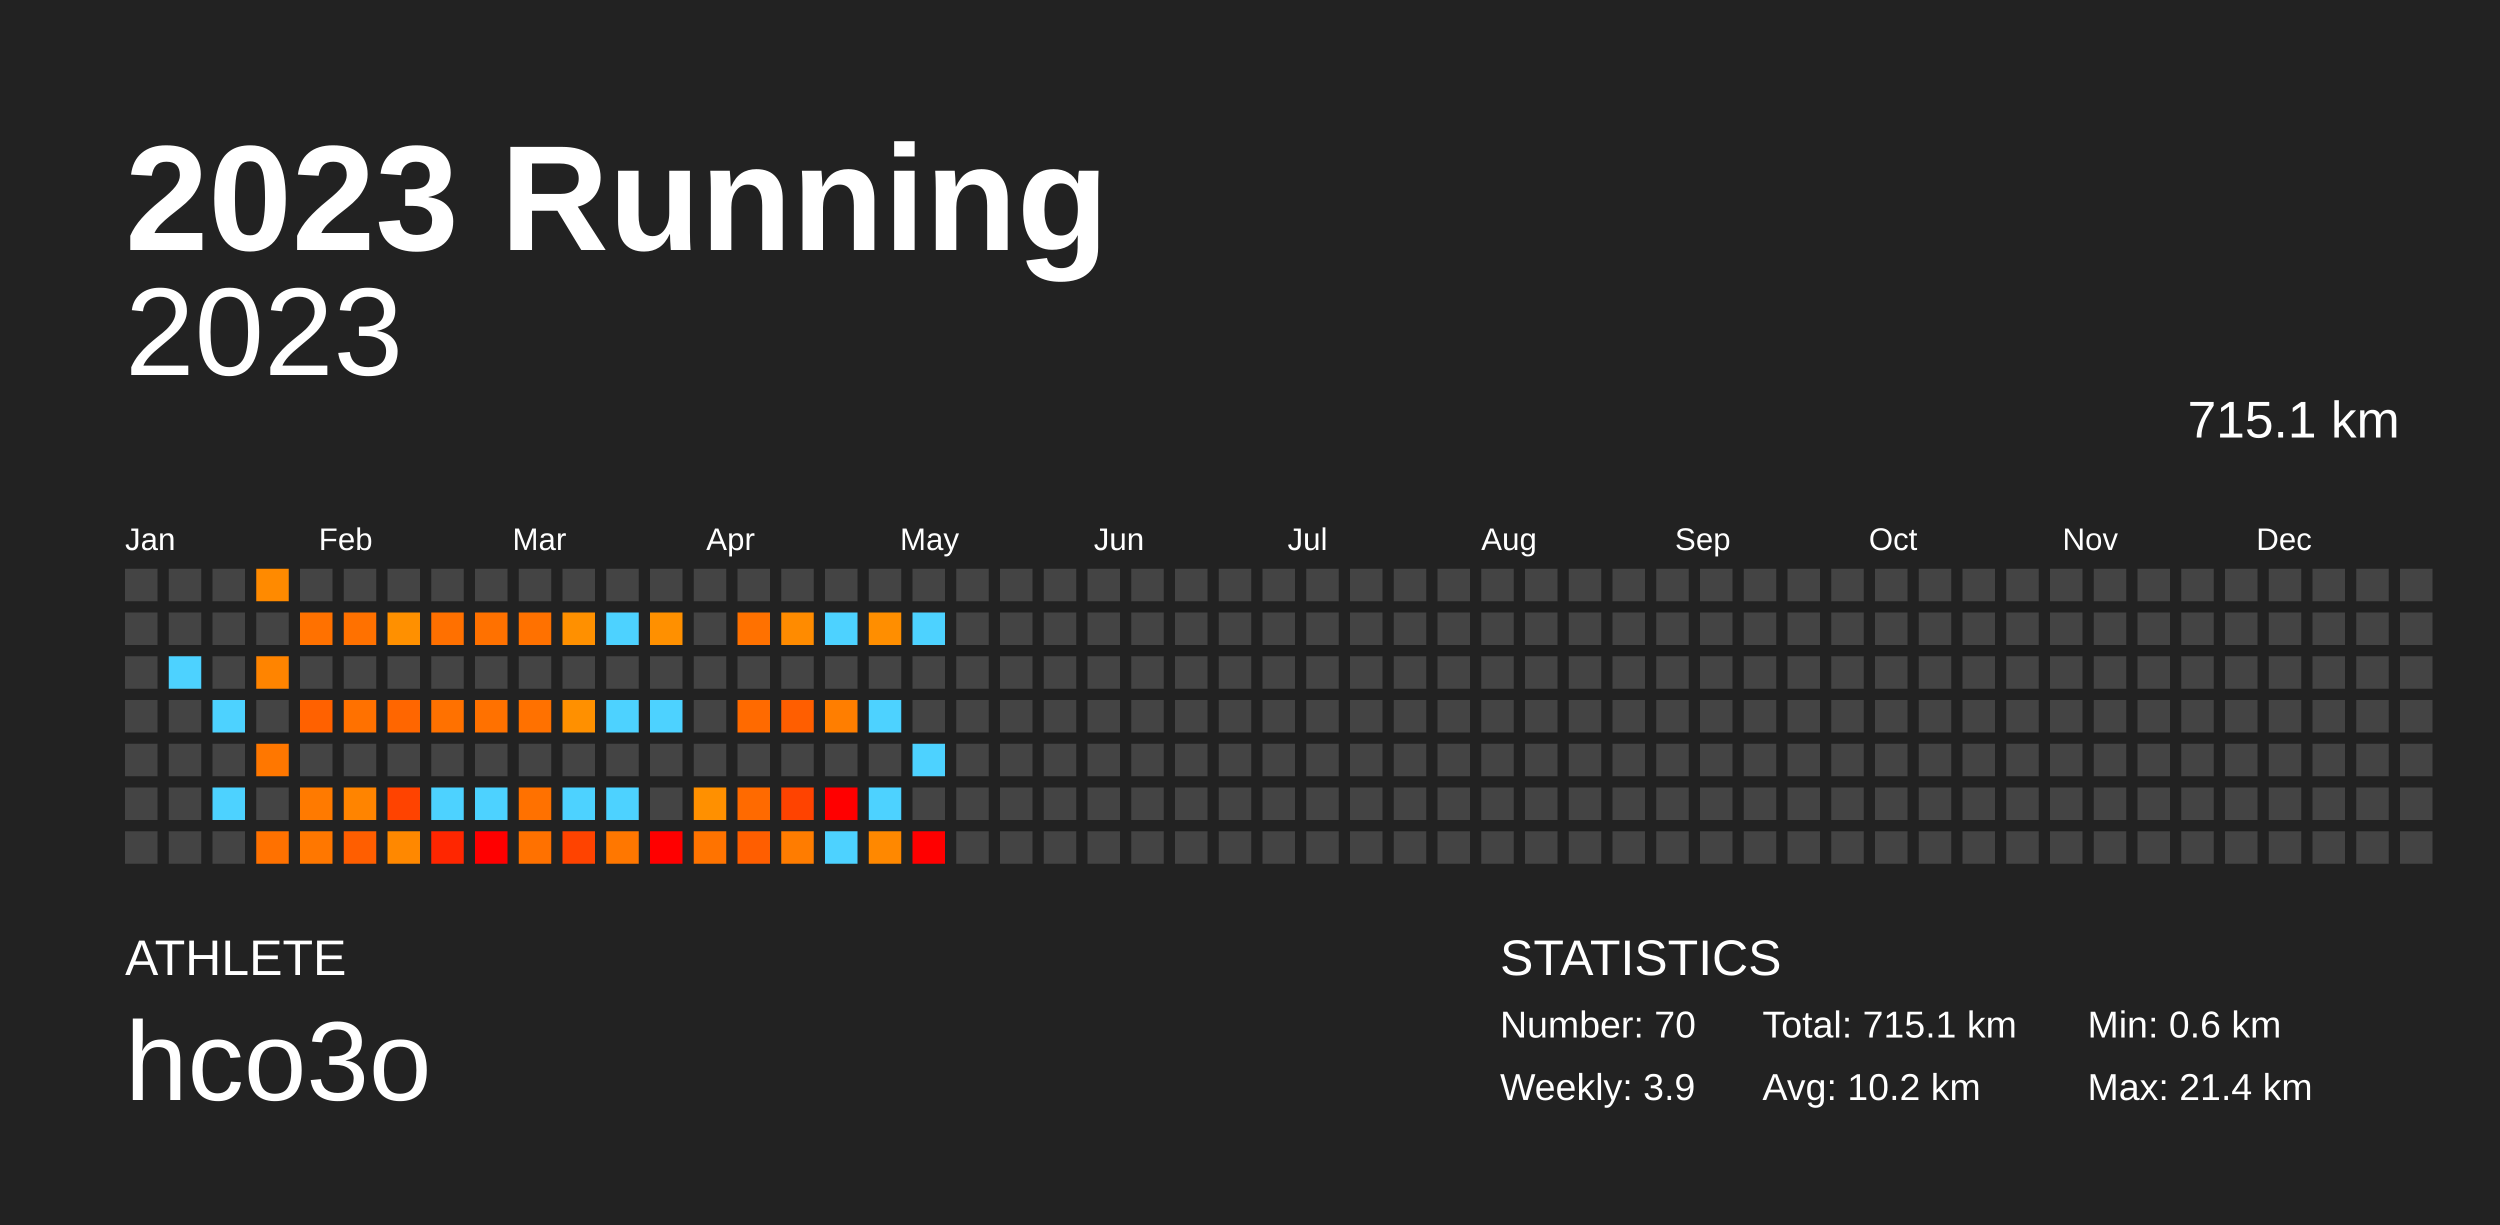
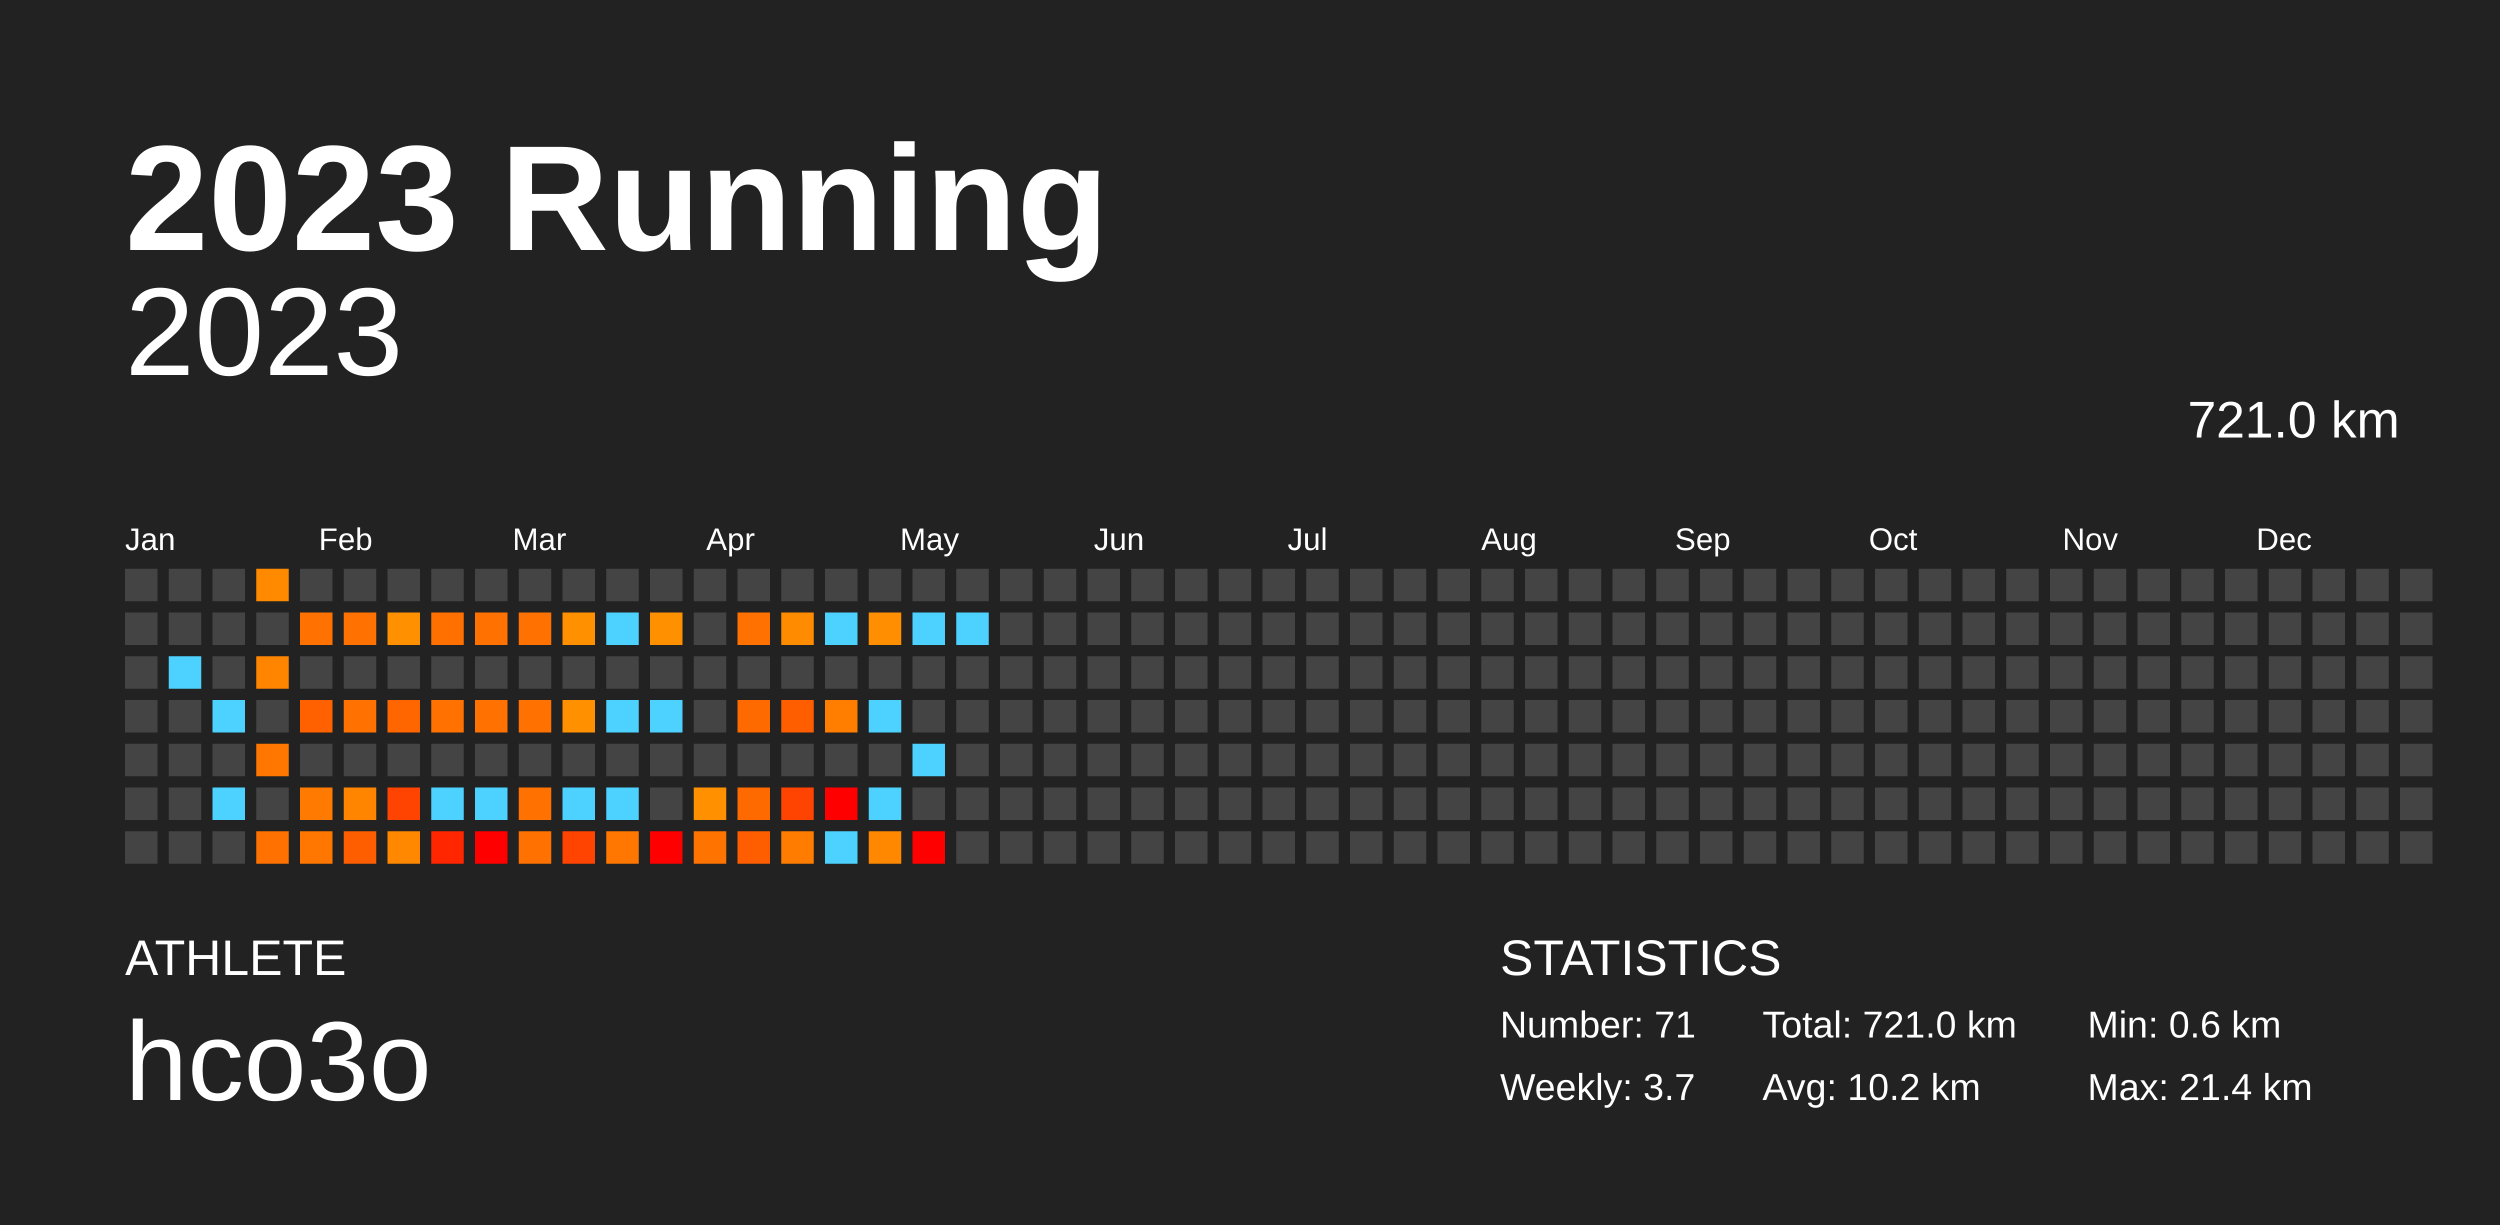
<svg xmlns="http://www.w3.org/2000/svg" baseProfile="full" height="98mm" version="1.1" viewBox="0,0,200,98" width="200mm">
  <defs />
  <rect fill="#222222" height="98" width="200" x="0" y="0" />
  <text fill="#FFFFFF" style="font-size:12px; font-family:Arial; font-weight:bold;" x="10" y="20">2023 Running</text>
  <text fill="#FFFFFF" style="font-size:4px; font-family:Arial" x="10" y="78">ATHLETE</text>
  <text fill="#FFFFFF" style="font-size:9px; font-family:Arial" x="10" y="88">hco3o</text>
  <text fill="#FFFFFF" style="font-size:4px; font-family:Arial" x="120" y="78">STATISTICS</text>
-   <text fill="#FFFFFF" style="font-size:3px; font-family:Arial" x="120" y="83">Number: 70</text>
-   <text fill="#FFFFFF" style="font-size:3px; font-family:Arial" x="120" y="88">Weekly: 3.9</text>
-   <text fill="#FFFFFF" style="font-size:3px; font-family:Arial" x="141" y="83">Total: 715.1 km</text>
+   <text fill="#FFFFFF" style="font-size:3px; font-family:Arial" x="120" y="83">Number: 71</text>
+   <text fill="#FFFFFF" style="font-size:3px; font-family:Arial" x="120" y="88">Weekly: 3.7</text>
+   <text fill="#FFFFFF" style="font-size:3px; font-family:Arial" x="141" y="83">Total: 721.0 km</text>
  <text fill="#FFFFFF" style="font-size:3px; font-family:Arial" x="141" y="88">Avg: 10.2 km</text>
  <text fill="#FFFFFF" style="font-size:3px; font-family:Arial" x="167" y="83">Min: 0.6 km</text>
  <text fill="#FFFFFF" style="font-size:3px; font-family:Arial" x="167" y="88">Max: 21.4 km</text>
  <text alignment-baseline="hanging" fill="#FFFFFF" style="font-size:10.0px; font-family:Arial;" x="10" y="30">2023</text>
-   <text alignment-baseline="hanging" fill="#FFFFFF" style="font-size:4.125px; font-family:Arial;" x="175" y="35">715.1 km</text>
+   <text alignment-baseline="hanging" fill="#FFFFFF" style="font-size:4.125px; font-family:Arial;" x="175" y="35">721.0 km</text>
  <text fill="#FFFFFF" style="font-size:2.5px; font-family:Arial" x="10.0" y="44">Jan</text>
  <text fill="#FFFFFF" style="font-size:2.5px; font-family:Arial" x="25.5" y="44">Feb</text>
  <text fill="#FFFFFF" style="font-size:2.5px; font-family:Arial" x="41.0" y="44">Mar</text>
  <text fill="#FFFFFF" style="font-size:2.5px; font-family:Arial" x="56.5" y="44">Apr</text>
  <text fill="#FFFFFF" style="font-size:2.5px; font-family:Arial" x="72.0" y="44">May</text>
  <text fill="#FFFFFF" style="font-size:2.5px; font-family:Arial" x="87.5" y="44">Jun</text>
  <text fill="#FFFFFF" style="font-size:2.5px; font-family:Arial" x="103.0" y="44">Jul</text>
  <text fill="#FFFFFF" style="font-size:2.5px; font-family:Arial" x="118.5" y="44">Aug</text>
  <text fill="#FFFFFF" style="font-size:2.5px; font-family:Arial" x="134.0" y="44">Sep</text>
  <text fill="#FFFFFF" style="font-size:2.5px; font-family:Arial" x="149.5" y="44">Oct</text>
  <text fill="#FFFFFF" style="font-size:2.5px; font-family:Arial" x="165.0" y="44">Nov</text>
  <text fill="#FFFFFF" style="font-size:2.5px; font-family:Arial" x="180.5" y="44">Dec</text>
  <rect fill="#444444" height="2.6" width="2.6" x="10.0" y="45.5" />
  <rect fill="#444444" height="2.6" width="2.6" x="10.0" y="49.0" />
  <rect fill="#444444" height="2.6" width="2.6" x="10.0" y="52.5" />
  <rect fill="#444444" height="2.6" width="2.6" x="10.0" y="56.0" />
  <rect fill="#444444" height="2.6" width="2.6" x="10.0" y="59.5" />
  <rect fill="#444444" height="2.6" width="2.6" x="10.0" y="63.0" />
  <rect fill="#444444" height="2.6" width="2.6" x="10.0" y="66.5" />
  <rect fill="#444444" height="2.6" width="2.6" x="13.5" y="45.5" />
  <rect fill="#444444" height="2.6" width="2.6" x="13.5" y="49.0" />
  <rect fill="#4dd2ff" height="2.6" width="2.6" x="13.5" y="52.5" />
  <rect fill="#444444" height="2.6" width="2.6" x="13.5" y="56.0" />
  <rect fill="#444444" height="2.6" width="2.6" x="13.5" y="59.5" />
  <rect fill="#444444" height="2.6" width="2.6" x="13.5" y="63.0" />
  <rect fill="#444444" height="2.6" width="2.6" x="13.5" y="66.5" />
  <rect fill="#444444" height="2.6" width="2.6" x="17.0" y="45.5" />
  <rect fill="#444444" height="2.6" width="2.6" x="17.0" y="49.0" />
  <rect fill="#444444" height="2.6" width="2.6" x="17.0" y="52.5" />
  <rect fill="#4dd2ff" height="2.6" width="2.6" x="17.0" y="56.0" />
  <rect fill="#444444" height="2.6" width="2.6" x="17.0" y="59.5" />
  <rect fill="#4dd2ff" height="2.6" width="2.6" x="17.0" y="63.0" />
  <rect fill="#444444" height="2.6" width="2.6" x="17.0" y="66.5" />
  <rect fill="#ff8a00" height="2.6" width="2.6" x="20.5" y="45.5" />
  <rect fill="#444444" height="2.6" width="2.6" x="20.5" y="49.0" />
  <rect fill="#ff8400" height="2.6" width="2.6" x="20.5" y="52.5" />
  <rect fill="#444444" height="2.6" width="2.6" x="20.5" y="56.0" />
  <rect fill="#ff7700" height="2.6" width="2.6" x="20.5" y="59.5" />
  <rect fill="#444444" height="2.6" width="2.6" x="20.5" y="63.0" />
  <rect fill="#ff7100" height="2.6" width="2.6" x="20.5" y="66.5" />
  <rect fill="#444444" height="2.6" width="2.6" x="24.0" y="45.5" />
  <rect fill="#ff7100" height="2.6" width="2.6" x="24.0" y="49.0" />
  <rect fill="#444444" height="2.6" width="2.6" x="24.0" y="52.5" />
  <rect fill="#ff6100" height="2.6" width="2.6" x="24.0" y="56.0" />
  <rect fill="#444444" height="2.6" width="2.6" x="24.0" y="59.5" />
  <rect fill="#ff7a00" height="2.6" width="2.6" x="24.0" y="63.0" />
  <rect fill="#ff7700" height="2.6" width="2.6" x="24.0" y="66.5" />
  <rect fill="#444444" height="2.6" width="2.6" x="27.5" y="45.5" />
  <rect fill="#ff7100" height="2.6" width="2.6" x="27.5" y="49.0" />
  <rect fill="#444444" height="2.6" width="2.6" x="27.5" y="52.5" />
  <rect fill="#ff7100" height="2.6" width="2.6" x="27.5" y="56.0" />
  <rect fill="#444444" height="2.6" width="2.6" x="27.5" y="59.5" />
  <rect fill="#ff8400" height="2.6" width="2.6" x="27.5" y="63.0" />
  <rect fill="#ff5e00" height="2.6" width="2.6" x="27.5" y="66.5" />
  <rect fill="#444444" height="2.6" width="2.6" x="31.0" y="45.5" />
  <rect fill="#ff9000" height="2.6" width="2.6" x="31.0" y="49.0" />
  <rect fill="#444444" height="2.6" width="2.6" x="31.0" y="52.5" />
  <rect fill="#ff6600" height="2.6" width="2.6" x="31.0" y="56.0" />
  <rect fill="#444444" height="2.6" width="2.6" x="31.0" y="59.5" />
  <rect fill="#ff4300" height="2.6" width="2.6" x="31.0" y="63.0" />
  <rect fill="#ff8800" height="2.6" width="2.6" x="31.0" y="66.5" />
  <rect fill="#444444" height="2.6" width="2.6" x="34.5" y="45.5" />
  <rect fill="#ff7000" height="2.6" width="2.6" x="34.5" y="49.0" />
  <rect fill="#444444" height="2.6" width="2.6" x="34.5" y="52.5" />
  <rect fill="#ff7100" height="2.6" width="2.6" x="34.5" y="56.0" />
  <rect fill="#444444" height="2.6" width="2.6" x="34.5" y="59.5" />
  <rect fill="#4dd2ff" height="2.6" width="2.6" x="34.5" y="63.0" />
  <rect fill="#ff2600" height="2.6" width="2.6" x="34.5" y="66.5" />
  <rect fill="#444444" height="2.6" width="2.6" x="38.0" y="45.5" />
  <rect fill="#ff7100" height="2.6" width="2.6" x="38.0" y="49.0" />
  <rect fill="#444444" height="2.6" width="2.6" x="38.0" y="52.5" />
  <rect fill="#ff7100" height="2.6" width="2.6" x="38.0" y="56.0" />
  <rect fill="#444444" height="2.6" width="2.6" x="38.0" y="59.5" />
  <rect fill="#4dd2ff" height="2.6" width="2.6" x="38.0" y="63.0" />
  <rect fill="red" height="2.6" width="2.6" x="38.0" y="66.5" />
  <rect fill="#444444" height="2.6" width="2.6" x="41.5" y="45.5" />
  <rect fill="#ff7100" height="2.6" width="2.6" x="41.5" y="49.0" />
  <rect fill="#444444" height="2.6" width="2.6" x="41.5" y="52.5" />
  <rect fill="#ff7100" height="2.6" width="2.6" x="41.5" y="56.0" />
  <rect fill="#444444" height="2.6" width="2.6" x="41.5" y="59.5" />
  <rect fill="#ff7100" height="2.6" width="2.6" x="41.5" y="63.0" />
  <rect fill="#ff7100" height="2.6" width="2.6" x="41.5" y="66.5" />
  <rect fill="#444444" height="2.6" width="2.6" x="45.0" y="45.5" />
  <rect fill="#ff9000" height="2.6" width="2.6" x="45.0" y="49.0" />
  <rect fill="#444444" height="2.6" width="2.6" x="45.0" y="52.5" />
  <rect fill="#ff9000" height="2.6" width="2.6" x="45.0" y="56.0" />
  <rect fill="#444444" height="2.6" width="2.6" x="45.0" y="59.5" />
  <rect fill="#4dd2ff" height="2.6" width="2.6" x="45.0" y="63.0" />
  <rect fill="#ff4300" height="2.6" width="2.6" x="45.0" y="66.5" />
  <rect fill="#444444" height="2.6" width="2.6" x="48.5" y="45.5" />
  <rect fill="#4dd2ff" height="2.6" width="2.6" x="48.5" y="49.0" />
  <rect fill="#444444" height="2.6" width="2.6" x="48.5" y="52.5" />
  <rect fill="#4dd2ff" height="2.6" width="2.6" x="48.5" y="56.0" />
  <rect fill="#444444" height="2.6" width="2.6" x="48.5" y="59.5" />
  <rect fill="#4dd2ff" height="2.6" width="2.6" x="48.5" y="63.0" />
  <rect fill="#ff7700" height="2.6" width="2.6" x="48.5" y="66.5" />
  <rect fill="#444444" height="2.6" width="2.6" x="52.0" y="45.5" />
  <rect fill="#ff9000" height="2.6" width="2.6" x="52.0" y="49.0" />
  <rect fill="#444444" height="2.6" width="2.6" x="52.0" y="52.5" />
  <rect fill="#4dd2ff" height="2.6" width="2.6" x="52.0" y="56.0" />
  <rect fill="#444444" height="2.6" width="2.6" x="52.0" y="59.5" />
  <rect fill="#444444" height="2.6" width="2.6" x="52.0" y="63.0" />
  <rect fill="red" height="2.6" width="2.6" x="52.0" y="66.5" />
  <rect fill="#444444" height="2.6" width="2.6" x="55.5" y="45.5" />
  <rect fill="#444444" height="2.6" width="2.6" x="55.5" y="49.0" />
  <rect fill="#444444" height="2.6" width="2.6" x="55.5" y="52.5" />
  <rect fill="#444444" height="2.6" width="2.6" x="55.5" y="56.0" />
  <rect fill="#444444" height="2.6" width="2.6" x="55.5" y="59.5" />
  <rect fill="#ff9000" height="2.6" width="2.6" x="55.5" y="63.0" />
  <rect fill="#ff7300" height="2.6" width="2.6" x="55.5" y="66.5" />
  <rect fill="#444444" height="2.6" width="2.6" x="59.0" y="45.5" />
  <rect fill="#ff7100" height="2.6" width="2.6" x="59.0" y="49.0" />
  <rect fill="#444444" height="2.6" width="2.6" x="59.0" y="52.5" />
  <rect fill="#ff6a00" height="2.6" width="2.6" x="59.0" y="56.0" />
  <rect fill="#444444" height="2.6" width="2.6" x="59.0" y="59.5" />
  <rect fill="#ff6a00" height="2.6" width="2.6" x="59.0" y="63.0" />
  <rect fill="#ff5e00" height="2.6" width="2.6" x="59.0" y="66.5" />
  <rect fill="#444444" height="2.6" width="2.6" x="62.5" y="45.5" />
  <rect fill="#ff8b00" height="2.6" width="2.6" x="62.5" y="49.0" />
  <rect fill="#444444" height="2.6" width="2.6" x="62.5" y="52.5" />
  <rect fill="#ff5e00" height="2.6" width="2.6" x="62.5" y="56.0" />
  <rect fill="#444444" height="2.6" width="2.6" x="62.5" y="59.5" />
  <rect fill="#ff4300" height="2.6" width="2.6" x="62.5" y="63.0" />
  <rect fill="#ff7c00" height="2.6" width="2.6" x="62.5" y="66.5" />
  <rect fill="#444444" height="2.6" width="2.6" x="66.0" y="45.5" />
  <rect fill="#4dd2ff" height="2.6" width="2.6" x="66.0" y="49.0" />
  <rect fill="#444444" height="2.6" width="2.6" x="66.0" y="52.5" />
  <rect fill="#ff7e00" height="2.6" width="2.6" x="66.0" y="56.0" />
  <rect fill="#444444" height="2.6" width="2.6" x="66.0" y="59.5" />
  <rect fill="red" height="2.6" width="2.6" x="66.0" y="63.0" />
  <rect fill="#4dd2ff" height="2.6" width="2.6" x="66.0" y="66.5" />
  <rect fill="#444444" height="2.6" width="2.6" x="69.5" y="45.5" />
  <rect fill="#ff8e00" height="2.6" width="2.6" x="69.5" y="49.0" />
  <rect fill="#444444" height="2.6" width="2.6" x="69.5" y="52.5" />
  <rect fill="#4dd2ff" height="2.6" width="2.6" x="69.5" y="56.0" />
  <rect fill="#444444" height="2.6" width="2.6" x="69.5" y="59.5" />
  <rect fill="#4dd2ff" height="2.6" width="2.6" x="69.5" y="63.0" />
  <rect fill="#ff8800" height="2.6" width="2.6" x="69.5" y="66.5" />
  <rect fill="#444444" height="2.6" width="2.6" x="73.0" y="45.5" />
  <rect fill="#4dd2ff" height="2.6" width="2.6" x="73.0" y="49.0" />
  <rect fill="#444444" height="2.6" width="2.6" x="73.0" y="52.5" />
  <rect fill="#444444" height="2.6" width="2.6" x="73.0" y="56.0" />
  <rect fill="#4dd2ff" height="2.6" width="2.6" x="73.0" y="59.5" />
  <rect fill="#444444" height="2.6" width="2.6" x="73.0" y="63.0" />
  <rect fill="red" height="2.6" width="2.6" x="73.0" y="66.5" />
  <rect fill="#444444" height="2.6" width="2.6" x="76.5" y="45.5" />
-   <rect fill="#444444" height="2.6" width="2.6" x="76.5" y="49.0" />
+   <rect fill="#4dd2ff" height="2.6" width="2.6" x="76.5" y="49.0" />
  <rect fill="#444444" height="2.6" width="2.6" x="76.5" y="52.5" />
  <rect fill="#444444" height="2.6" width="2.6" x="76.5" y="56.0" />
  <rect fill="#444444" height="2.6" width="2.6" x="76.5" y="59.5" />
  <rect fill="#444444" height="2.6" width="2.6" x="76.5" y="63.0" />
  <rect fill="#444444" height="2.6" width="2.6" x="76.5" y="66.5" />
  <rect fill="#444444" height="2.6" width="2.6" x="80.0" y="45.5" />
  <rect fill="#444444" height="2.6" width="2.6" x="80.0" y="49.0" />
  <rect fill="#444444" height="2.6" width="2.6" x="80.0" y="52.5" />
  <rect fill="#444444" height="2.6" width="2.6" x="80.0" y="56.0" />
  <rect fill="#444444" height="2.6" width="2.6" x="80.0" y="59.5" />
  <rect fill="#444444" height="2.6" width="2.6" x="80.0" y="63.0" />
  <rect fill="#444444" height="2.6" width="2.6" x="80.0" y="66.5" />
  <rect fill="#444444" height="2.6" width="2.6" x="83.5" y="45.5" />
  <rect fill="#444444" height="2.6" width="2.6" x="83.5" y="49.0" />
  <rect fill="#444444" height="2.6" width="2.6" x="83.5" y="52.5" />
  <rect fill="#444444" height="2.6" width="2.6" x="83.5" y="56.0" />
  <rect fill="#444444" height="2.6" width="2.6" x="83.5" y="59.5" />
  <rect fill="#444444" height="2.6" width="2.6" x="83.5" y="63.0" />
  <rect fill="#444444" height="2.6" width="2.6" x="83.5" y="66.5" />
  <rect fill="#444444" height="2.6" width="2.6" x="87.0" y="45.5" />
  <rect fill="#444444" height="2.6" width="2.6" x="87.0" y="49.0" />
  <rect fill="#444444" height="2.6" width="2.6" x="87.0" y="52.5" />
  <rect fill="#444444" height="2.6" width="2.6" x="87.0" y="56.0" />
  <rect fill="#444444" height="2.6" width="2.6" x="87.0" y="59.5" />
  <rect fill="#444444" height="2.6" width="2.6" x="87.0" y="63.0" />
  <rect fill="#444444" height="2.6" width="2.6" x="87.0" y="66.5" />
  <rect fill="#444444" height="2.6" width="2.6" x="90.5" y="45.5" />
  <rect fill="#444444" height="2.6" width="2.6" x="90.5" y="49.0" />
  <rect fill="#444444" height="2.6" width="2.6" x="90.5" y="52.5" />
  <rect fill="#444444" height="2.6" width="2.6" x="90.5" y="56.0" />
  <rect fill="#444444" height="2.6" width="2.6" x="90.5" y="59.5" />
  <rect fill="#444444" height="2.6" width="2.6" x="90.5" y="63.0" />
  <rect fill="#444444" height="2.6" width="2.6" x="90.5" y="66.5" />
  <rect fill="#444444" height="2.6" width="2.6" x="94.0" y="45.5" />
  <rect fill="#444444" height="2.6" width="2.6" x="94.0" y="49.0" />
  <rect fill="#444444" height="2.6" width="2.6" x="94.0" y="52.5" />
  <rect fill="#444444" height="2.6" width="2.6" x="94.0" y="56.0" />
  <rect fill="#444444" height="2.6" width="2.6" x="94.0" y="59.5" />
  <rect fill="#444444" height="2.6" width="2.6" x="94.0" y="63.0" />
  <rect fill="#444444" height="2.6" width="2.6" x="94.0" y="66.5" />
  <rect fill="#444444" height="2.6" width="2.6" x="97.5" y="45.5" />
  <rect fill="#444444" height="2.6" width="2.6" x="97.5" y="49.0" />
  <rect fill="#444444" height="2.6" width="2.6" x="97.5" y="52.5" />
  <rect fill="#444444" height="2.6" width="2.6" x="97.5" y="56.0" />
  <rect fill="#444444" height="2.6" width="2.6" x="97.5" y="59.5" />
  <rect fill="#444444" height="2.6" width="2.6" x="97.5" y="63.0" />
  <rect fill="#444444" height="2.6" width="2.6" x="97.5" y="66.5" />
  <rect fill="#444444" height="2.6" width="2.6" x="101.0" y="45.5" />
  <rect fill="#444444" height="2.6" width="2.6" x="101.0" y="49.0" />
  <rect fill="#444444" height="2.6" width="2.6" x="101.0" y="52.5" />
  <rect fill="#444444" height="2.6" width="2.6" x="101.0" y="56.0" />
  <rect fill="#444444" height="2.6" width="2.6" x="101.0" y="59.5" />
  <rect fill="#444444" height="2.6" width="2.6" x="101.0" y="63.0" />
  <rect fill="#444444" height="2.6" width="2.6" x="101.0" y="66.5" />
  <rect fill="#444444" height="2.6" width="2.6" x="104.5" y="45.5" />
  <rect fill="#444444" height="2.6" width="2.6" x="104.5" y="49.0" />
  <rect fill="#444444" height="2.6" width="2.6" x="104.5" y="52.5" />
  <rect fill="#444444" height="2.6" width="2.6" x="104.5" y="56.0" />
  <rect fill="#444444" height="2.6" width="2.6" x="104.5" y="59.5" />
  <rect fill="#444444" height="2.6" width="2.6" x="104.5" y="63.0" />
  <rect fill="#444444" height="2.6" width="2.6" x="104.5" y="66.5" />
  <rect fill="#444444" height="2.6" width="2.6" x="108.0" y="45.5" />
  <rect fill="#444444" height="2.6" width="2.6" x="108.0" y="49.0" />
  <rect fill="#444444" height="2.6" width="2.6" x="108.0" y="52.5" />
  <rect fill="#444444" height="2.6" width="2.6" x="108.0" y="56.0" />
  <rect fill="#444444" height="2.6" width="2.6" x="108.0" y="59.5" />
  <rect fill="#444444" height="2.6" width="2.6" x="108.0" y="63.0" />
  <rect fill="#444444" height="2.6" width="2.6" x="108.0" y="66.5" />
  <rect fill="#444444" height="2.6" width="2.6" x="111.5" y="45.5" />
  <rect fill="#444444" height="2.6" width="2.6" x="111.5" y="49.0" />
  <rect fill="#444444" height="2.6" width="2.6" x="111.5" y="52.5" />
  <rect fill="#444444" height="2.6" width="2.6" x="111.5" y="56.0" />
  <rect fill="#444444" height="2.6" width="2.6" x="111.5" y="59.5" />
  <rect fill="#444444" height="2.6" width="2.6" x="111.5" y="63.0" />
  <rect fill="#444444" height="2.6" width="2.6" x="111.5" y="66.5" />
  <rect fill="#444444" height="2.6" width="2.6" x="115.0" y="45.5" />
  <rect fill="#444444" height="2.6" width="2.6" x="115.0" y="49.0" />
  <rect fill="#444444" height="2.6" width="2.6" x="115.0" y="52.5" />
  <rect fill="#444444" height="2.6" width="2.6" x="115.0" y="56.0" />
  <rect fill="#444444" height="2.6" width="2.6" x="115.0" y="59.5" />
  <rect fill="#444444" height="2.6" width="2.6" x="115.0" y="63.0" />
  <rect fill="#444444" height="2.6" width="2.6" x="115.0" y="66.5" />
  <rect fill="#444444" height="2.6" width="2.6" x="118.5" y="45.5" />
  <rect fill="#444444" height="2.6" width="2.6" x="118.5" y="49.0" />
  <rect fill="#444444" height="2.6" width="2.6" x="118.5" y="52.5" />
  <rect fill="#444444" height="2.6" width="2.6" x="118.5" y="56.0" />
  <rect fill="#444444" height="2.6" width="2.6" x="118.5" y="59.5" />
  <rect fill="#444444" height="2.6" width="2.6" x="118.5" y="63.0" />
  <rect fill="#444444" height="2.6" width="2.6" x="118.5" y="66.5" />
  <rect fill="#444444" height="2.6" width="2.6" x="122.0" y="45.5" />
  <rect fill="#444444" height="2.6" width="2.6" x="122.0" y="49.0" />
  <rect fill="#444444" height="2.6" width="2.6" x="122.0" y="52.5" />
  <rect fill="#444444" height="2.6" width="2.6" x="122.0" y="56.0" />
  <rect fill="#444444" height="2.6" width="2.6" x="122.0" y="59.5" />
  <rect fill="#444444" height="2.6" width="2.6" x="122.0" y="63.0" />
  <rect fill="#444444" height="2.6" width="2.6" x="122.0" y="66.5" />
  <rect fill="#444444" height="2.6" width="2.6" x="125.5" y="45.5" />
  <rect fill="#444444" height="2.6" width="2.6" x="125.5" y="49.0" />
  <rect fill="#444444" height="2.6" width="2.6" x="125.5" y="52.5" />
  <rect fill="#444444" height="2.6" width="2.6" x="125.5" y="56.0" />
  <rect fill="#444444" height="2.6" width="2.6" x="125.5" y="59.5" />
  <rect fill="#444444" height="2.6" width="2.6" x="125.5" y="63.0" />
  <rect fill="#444444" height="2.6" width="2.6" x="125.5" y="66.5" />
  <rect fill="#444444" height="2.6" width="2.6" x="129.0" y="45.5" />
  <rect fill="#444444" height="2.6" width="2.6" x="129.0" y="49.0" />
  <rect fill="#444444" height="2.6" width="2.6" x="129.0" y="52.5" />
  <rect fill="#444444" height="2.6" width="2.6" x="129.0" y="56.0" />
  <rect fill="#444444" height="2.6" width="2.6" x="129.0" y="59.5" />
  <rect fill="#444444" height="2.6" width="2.6" x="129.0" y="63.0" />
  <rect fill="#444444" height="2.6" width="2.6" x="129.0" y="66.5" />
  <rect fill="#444444" height="2.6" width="2.6" x="132.5" y="45.5" />
  <rect fill="#444444" height="2.6" width="2.6" x="132.5" y="49.0" />
  <rect fill="#444444" height="2.6" width="2.6" x="132.5" y="52.5" />
  <rect fill="#444444" height="2.6" width="2.6" x="132.5" y="56.0" />
  <rect fill="#444444" height="2.6" width="2.6" x="132.5" y="59.5" />
  <rect fill="#444444" height="2.6" width="2.6" x="132.5" y="63.0" />
  <rect fill="#444444" height="2.6" width="2.6" x="132.5" y="66.5" />
  <rect fill="#444444" height="2.6" width="2.6" x="136.0" y="45.5" />
  <rect fill="#444444" height="2.6" width="2.6" x="136.0" y="49.0" />
  <rect fill="#444444" height="2.6" width="2.6" x="136.0" y="52.5" />
  <rect fill="#444444" height="2.6" width="2.6" x="136.0" y="56.0" />
  <rect fill="#444444" height="2.6" width="2.6" x="136.0" y="59.5" />
  <rect fill="#444444" height="2.6" width="2.6" x="136.0" y="63.0" />
  <rect fill="#444444" height="2.6" width="2.6" x="136.0" y="66.5" />
  <rect fill="#444444" height="2.6" width="2.6" x="139.5" y="45.5" />
  <rect fill="#444444" height="2.6" width="2.6" x="139.5" y="49.0" />
  <rect fill="#444444" height="2.6" width="2.6" x="139.5" y="52.5" />
  <rect fill="#444444" height="2.6" width="2.6" x="139.5" y="56.0" />
  <rect fill="#444444" height="2.6" width="2.6" x="139.5" y="59.5" />
  <rect fill="#444444" height="2.6" width="2.6" x="139.5" y="63.0" />
  <rect fill="#444444" height="2.6" width="2.6" x="139.5" y="66.5" />
  <rect fill="#444444" height="2.6" width="2.6" x="143.0" y="45.5" />
  <rect fill="#444444" height="2.6" width="2.6" x="143.0" y="49.0" />
  <rect fill="#444444" height="2.6" width="2.6" x="143.0" y="52.5" />
  <rect fill="#444444" height="2.6" width="2.6" x="143.0" y="56.0" />
  <rect fill="#444444" height="2.6" width="2.6" x="143.0" y="59.5" />
  <rect fill="#444444" height="2.6" width="2.6" x="143.0" y="63.0" />
  <rect fill="#444444" height="2.6" width="2.6" x="143.0" y="66.5" />
  <rect fill="#444444" height="2.6" width="2.6" x="146.5" y="45.5" />
  <rect fill="#444444" height="2.6" width="2.6" x="146.5" y="49.0" />
  <rect fill="#444444" height="2.6" width="2.6" x="146.5" y="52.5" />
  <rect fill="#444444" height="2.6" width="2.6" x="146.5" y="56.0" />
  <rect fill="#444444" height="2.6" width="2.6" x="146.5" y="59.5" />
  <rect fill="#444444" height="2.6" width="2.6" x="146.5" y="63.0" />
  <rect fill="#444444" height="2.6" width="2.6" x="146.5" y="66.5" />
  <rect fill="#444444" height="2.6" width="2.6" x="150.0" y="45.5" />
  <rect fill="#444444" height="2.6" width="2.6" x="150.0" y="49.0" />
  <rect fill="#444444" height="2.6" width="2.6" x="150.0" y="52.5" />
  <rect fill="#444444" height="2.6" width="2.6" x="150.0" y="56.0" />
  <rect fill="#444444" height="2.6" width="2.6" x="150.0" y="59.5" />
  <rect fill="#444444" height="2.6" width="2.6" x="150.0" y="63.0" />
  <rect fill="#444444" height="2.6" width="2.6" x="150.0" y="66.5" />
  <rect fill="#444444" height="2.6" width="2.6" x="153.5" y="45.5" />
  <rect fill="#444444" height="2.6" width="2.6" x="153.5" y="49.0" />
  <rect fill="#444444" height="2.6" width="2.6" x="153.5" y="52.5" />
  <rect fill="#444444" height="2.6" width="2.6" x="153.5" y="56.0" />
  <rect fill="#444444" height="2.6" width="2.6" x="153.5" y="59.5" />
  <rect fill="#444444" height="2.6" width="2.6" x="153.5" y="63.0" />
  <rect fill="#444444" height="2.6" width="2.6" x="153.5" y="66.5" />
  <rect fill="#444444" height="2.6" width="2.6" x="157.0" y="45.5" />
  <rect fill="#444444" height="2.6" width="2.6" x="157.0" y="49.0" />
  <rect fill="#444444" height="2.6" width="2.6" x="157.0" y="52.5" />
  <rect fill="#444444" height="2.6" width="2.6" x="157.0" y="56.0" />
  <rect fill="#444444" height="2.6" width="2.6" x="157.0" y="59.5" />
  <rect fill="#444444" height="2.6" width="2.6" x="157.0" y="63.0" />
  <rect fill="#444444" height="2.6" width="2.6" x="157.0" y="66.5" />
  <rect fill="#444444" height="2.6" width="2.6" x="160.5" y="45.5" />
  <rect fill="#444444" height="2.6" width="2.6" x="160.5" y="49.0" />
  <rect fill="#444444" height="2.6" width="2.6" x="160.5" y="52.5" />
  <rect fill="#444444" height="2.6" width="2.6" x="160.5" y="56.0" />
  <rect fill="#444444" height="2.6" width="2.6" x="160.5" y="59.5" />
  <rect fill="#444444" height="2.6" width="2.6" x="160.5" y="63.0" />
  <rect fill="#444444" height="2.6" width="2.6" x="160.5" y="66.5" />
  <rect fill="#444444" height="2.6" width="2.6" x="164.0" y="45.5" />
  <rect fill="#444444" height="2.6" width="2.6" x="164.0" y="49.0" />
  <rect fill="#444444" height="2.6" width="2.6" x="164.0" y="52.5" />
  <rect fill="#444444" height="2.6" width="2.6" x="164.0" y="56.0" />
  <rect fill="#444444" height="2.6" width="2.6" x="164.0" y="59.5" />
  <rect fill="#444444" height="2.6" width="2.6" x="164.0" y="63.0" />
  <rect fill="#444444" height="2.6" width="2.6" x="164.0" y="66.5" />
  <rect fill="#444444" height="2.6" width="2.6" x="167.5" y="45.5" />
  <rect fill="#444444" height="2.6" width="2.6" x="167.5" y="49.0" />
  <rect fill="#444444" height="2.6" width="2.6" x="167.5" y="52.5" />
  <rect fill="#444444" height="2.6" width="2.6" x="167.5" y="56.0" />
  <rect fill="#444444" height="2.6" width="2.6" x="167.5" y="59.5" />
  <rect fill="#444444" height="2.6" width="2.6" x="167.5" y="63.0" />
  <rect fill="#444444" height="2.6" width="2.6" x="167.5" y="66.5" />
  <rect fill="#444444" height="2.6" width="2.6" x="171.0" y="45.5" />
  <rect fill="#444444" height="2.6" width="2.6" x="171.0" y="49.0" />
  <rect fill="#444444" height="2.6" width="2.6" x="171.0" y="52.5" />
  <rect fill="#444444" height="2.6" width="2.6" x="171.0" y="56.0" />
  <rect fill="#444444" height="2.6" width="2.6" x="171.0" y="59.5" />
  <rect fill="#444444" height="2.6" width="2.6" x="171.0" y="63.0" />
  <rect fill="#444444" height="2.6" width="2.6" x="171.0" y="66.5" />
  <rect fill="#444444" height="2.6" width="2.6" x="174.5" y="45.5" />
  <rect fill="#444444" height="2.6" width="2.6" x="174.5" y="49.0" />
  <rect fill="#444444" height="2.6" width="2.6" x="174.5" y="52.5" />
  <rect fill="#444444" height="2.6" width="2.6" x="174.5" y="56.0" />
  <rect fill="#444444" height="2.6" width="2.6" x="174.5" y="59.5" />
  <rect fill="#444444" height="2.6" width="2.6" x="174.5" y="63.0" />
  <rect fill="#444444" height="2.6" width="2.6" x="174.5" y="66.5" />
  <rect fill="#444444" height="2.6" width="2.6" x="178.0" y="45.5" />
  <rect fill="#444444" height="2.6" width="2.6" x="178.0" y="49.0" />
  <rect fill="#444444" height="2.6" width="2.6" x="178.0" y="52.5" />
  <rect fill="#444444" height="2.6" width="2.6" x="178.0" y="56.0" />
  <rect fill="#444444" height="2.6" width="2.6" x="178.0" y="59.5" />
  <rect fill="#444444" height="2.6" width="2.6" x="178.0" y="63.0" />
  <rect fill="#444444" height="2.6" width="2.6" x="178.0" y="66.5" />
  <rect fill="#444444" height="2.6" width="2.6" x="181.5" y="45.5" />
  <rect fill="#444444" height="2.6" width="2.6" x="181.5" y="49.0" />
  <rect fill="#444444" height="2.6" width="2.6" x="181.5" y="52.5" />
  <rect fill="#444444" height="2.6" width="2.6" x="181.5" y="56.0" />
  <rect fill="#444444" height="2.6" width="2.6" x="181.5" y="59.5" />
  <rect fill="#444444" height="2.6" width="2.6" x="181.5" y="63.0" />
  <rect fill="#444444" height="2.6" width="2.6" x="181.5" y="66.5" />
  <rect fill="#444444" height="2.6" width="2.6" x="185.0" y="45.5" />
  <rect fill="#444444" height="2.6" width="2.6" x="185.0" y="49.0" />
  <rect fill="#444444" height="2.6" width="2.6" x="185.0" y="52.5" />
  <rect fill="#444444" height="2.6" width="2.6" x="185.0" y="56.0" />
  <rect fill="#444444" height="2.6" width="2.6" x="185.0" y="59.5" />
  <rect fill="#444444" height="2.6" width="2.6" x="185.0" y="63.0" />
  <rect fill="#444444" height="2.6" width="2.6" x="185.0" y="66.5" />
  <rect fill="#444444" height="2.6" width="2.6" x="188.5" y="45.5" />
  <rect fill="#444444" height="2.6" width="2.6" x="188.5" y="49.0" />
  <rect fill="#444444" height="2.6" width="2.6" x="188.5" y="52.5" />
  <rect fill="#444444" height="2.6" width="2.6" x="188.5" y="56.0" />
  <rect fill="#444444" height="2.6" width="2.6" x="188.5" y="59.5" />
  <rect fill="#444444" height="2.6" width="2.6" x="188.5" y="63.0" />
  <rect fill="#444444" height="2.6" width="2.6" x="188.5" y="66.5" />
  <rect fill="#444444" height="2.6" width="2.6" x="192.0" y="45.5" />
  <rect fill="#444444" height="2.6" width="2.6" x="192.0" y="49.0" />
  <rect fill="#444444" height="2.6" width="2.6" x="192.0" y="52.5" />
  <rect fill="#444444" height="2.6" width="2.6" x="192.0" y="56.0" />
  <rect fill="#444444" height="2.6" width="2.6" x="192.0" y="59.5" />
  <rect fill="#444444" height="2.6" width="2.6" x="192.0" y="63.0" />
  <rect fill="#444444" height="2.6" width="2.6" x="192.0" y="66.5" />
</svg>
